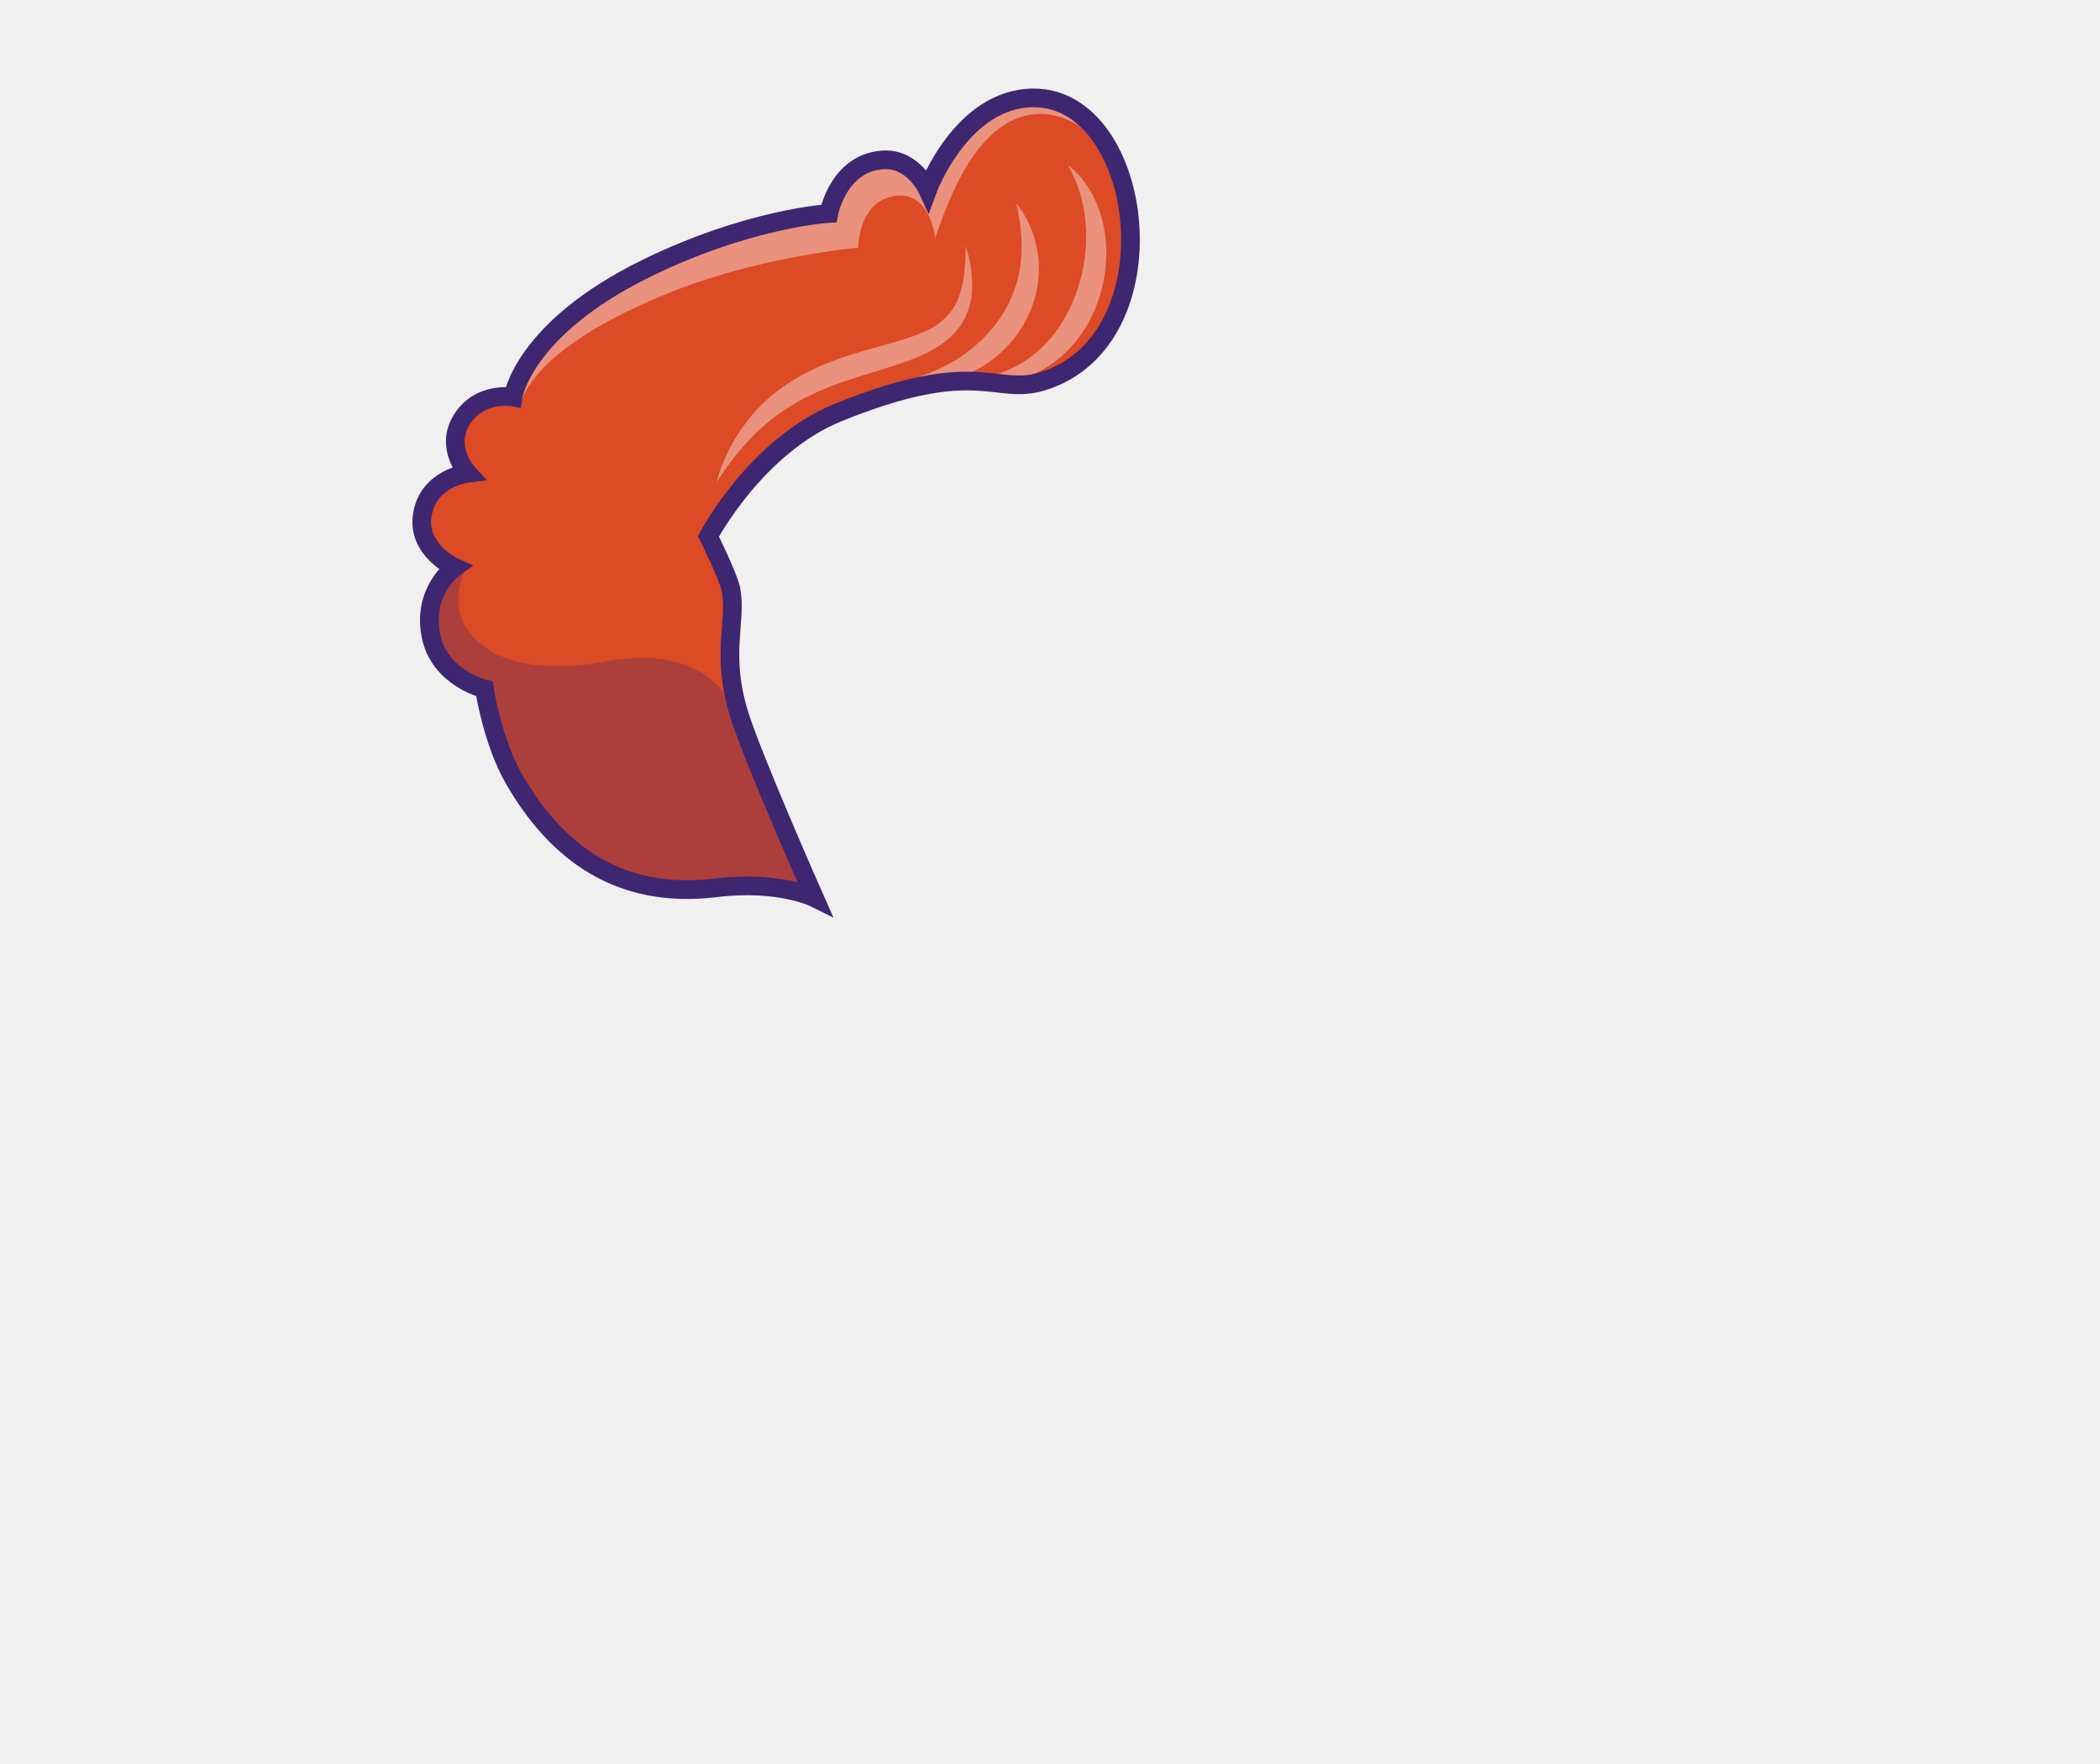
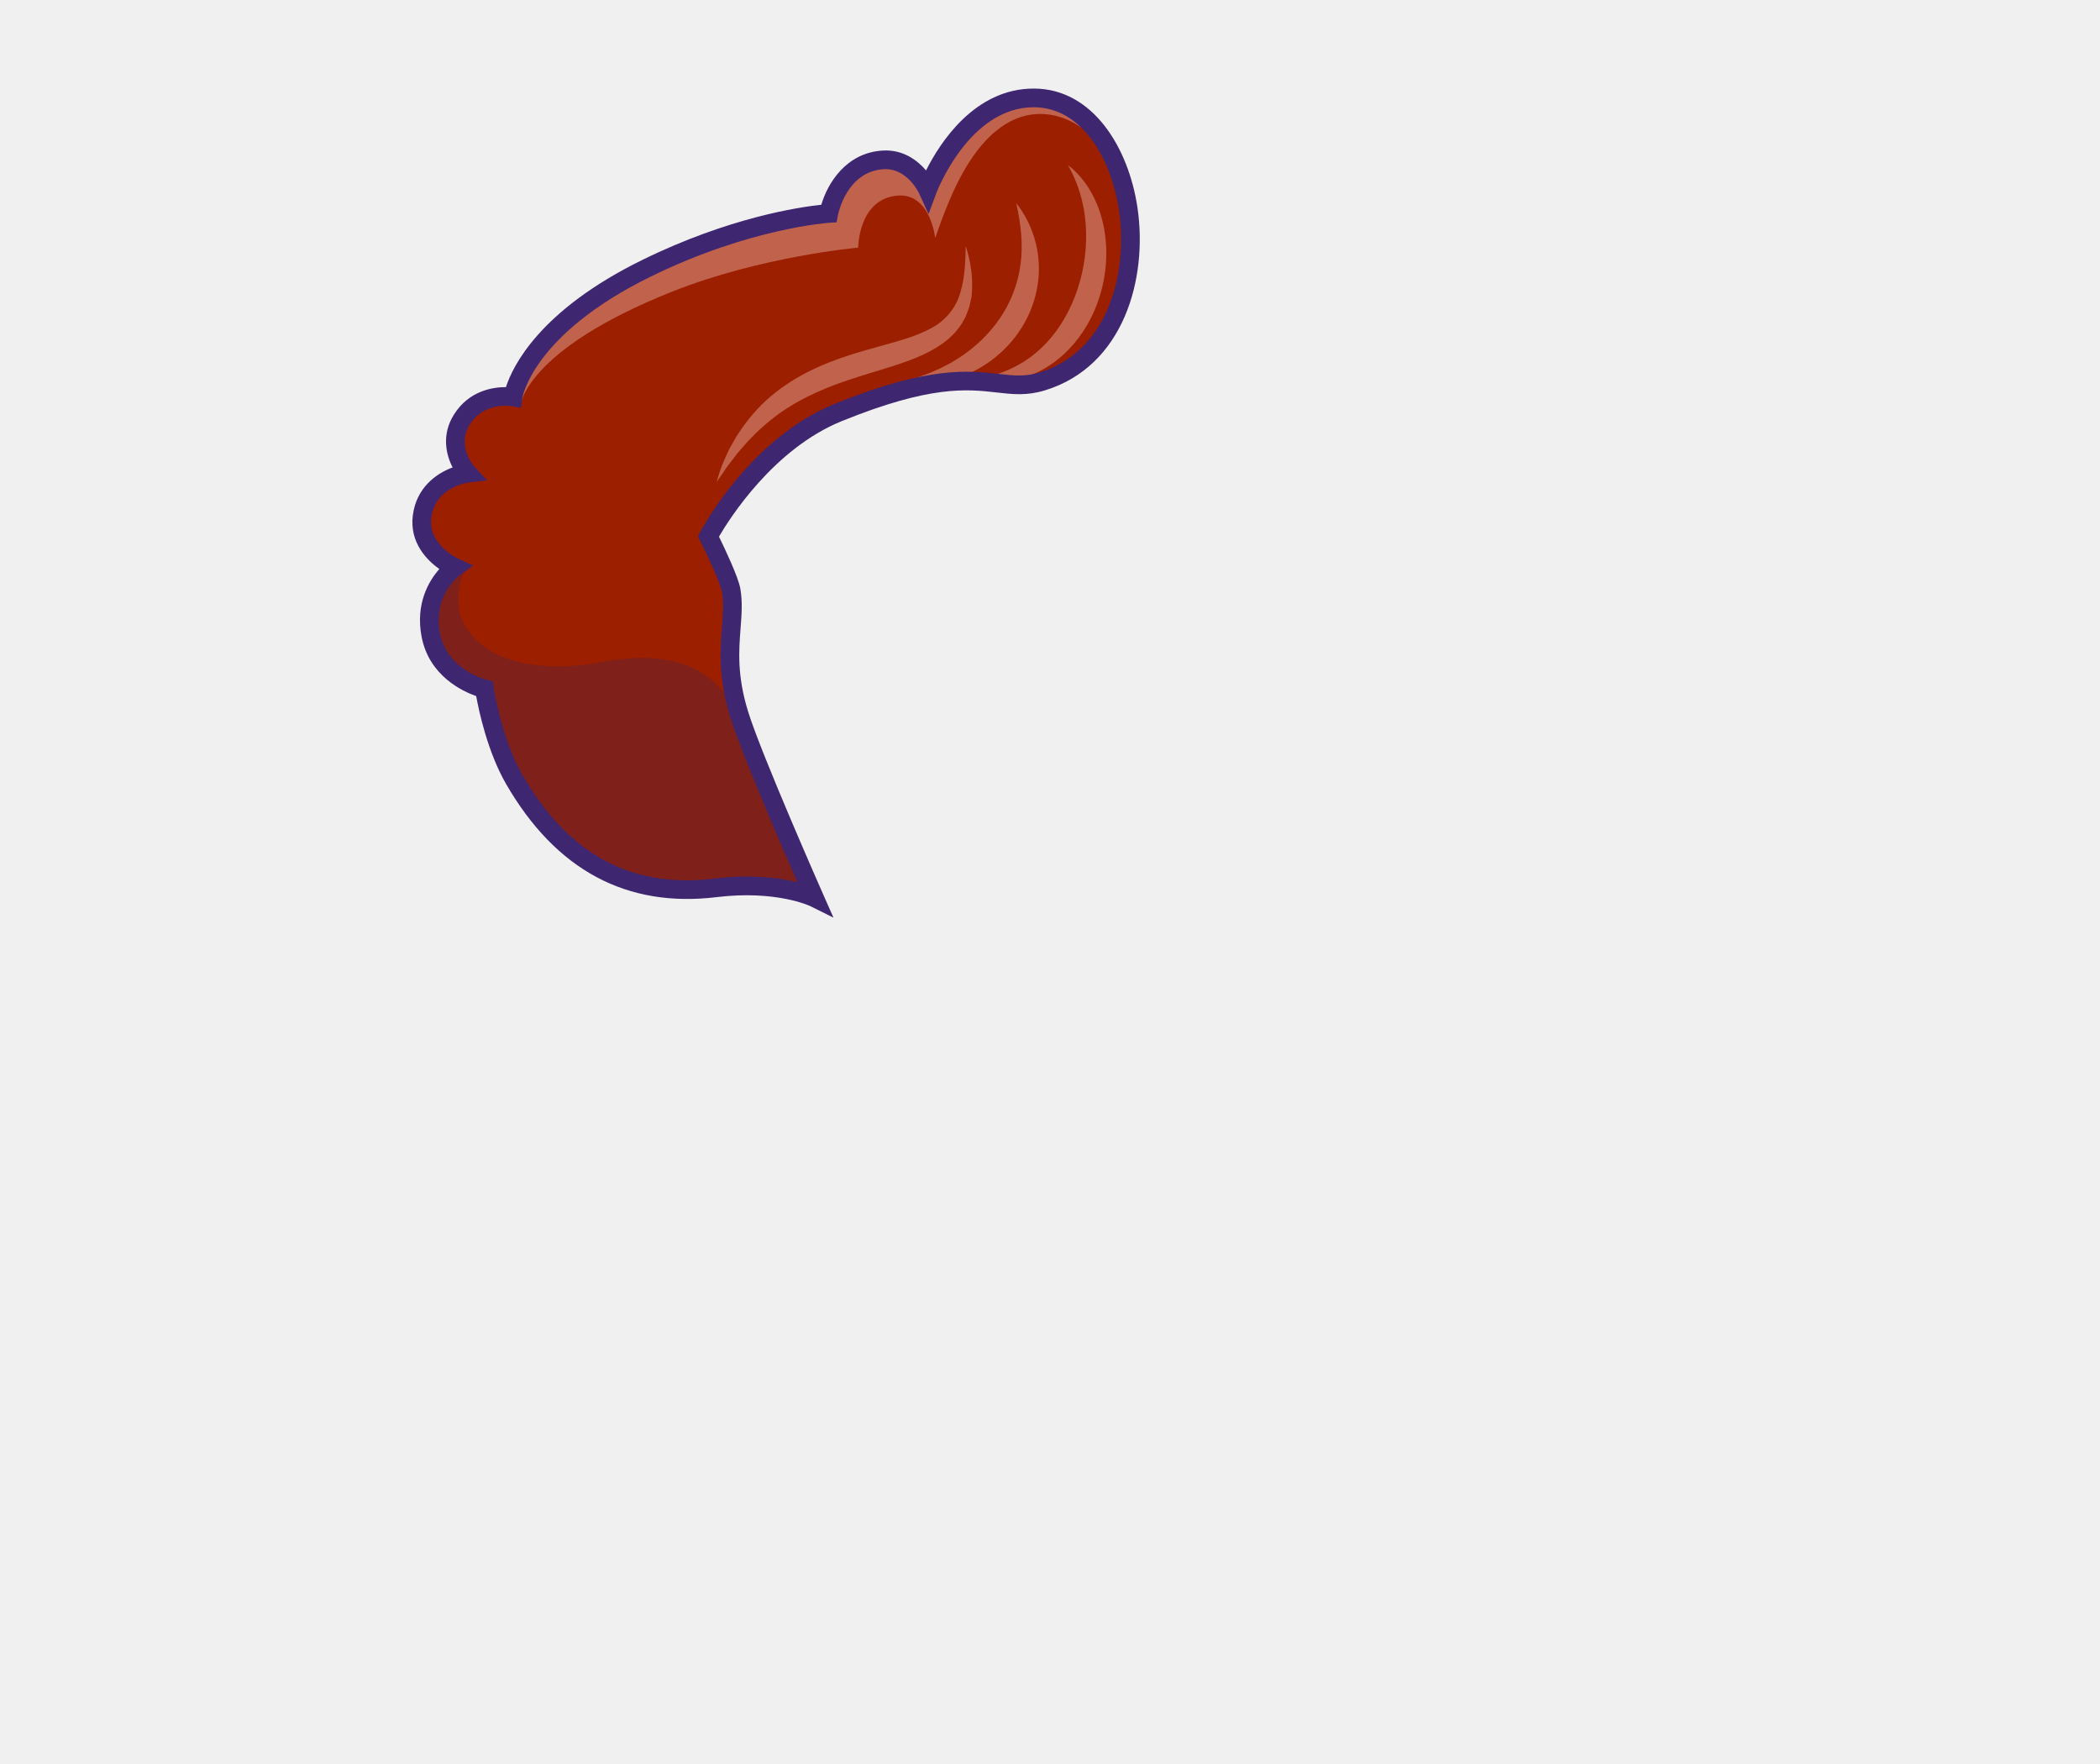
- <svg xmlns="http://www.w3.org/2000/svg" version="1.1" id="Hair" x="0px" y="0px" width="450px" height="378px" viewBox="0 0 450 378" enable-background="new 0 0 450 378" xml:space="preserve">
-   <path fill="#DC4A26" d="M138.532,57.489c21.94-10.759,39.064-11.745,39.064-11.745s2.043-10.979,11.745-11.489  c6.395-0.337,9.447,6.383,9.447,6.383s7.269-19.66,22.723-19.66c24,0,30.383,52.085,1.787,60.766  c-10.14,3.078-13.879-5.447-43.66,6.638c-17.617,7.149-27.83,26.553-27.83,26.553s4.355,8.734,4.851,11.489  c1.247,6.928-2.298,13.787,1.787,26.809c3.006,9.581,16.085,39.149,16.085,39.149s-7.607-3.784-21.191-2.128  c-20.936,2.553-34.298-7.915-43.149-23.234c-4.722-8.173-6.383-19.404-6.383-19.404s-9.702-2.298-11.489-11.489  c-1.868-9.606,5.106-14.553,5.106-14.553s-7.915-3.574-6.979-10.894c1.057-8.262,9.787-9.277,9.787-9.277s-5.039-5.47-1.277-11.489  c3.83-6.128,10.979-4.851,10.979-4.851S111.979,70.511,138.532,57.489z" />
-   <path opacity="0.3" fill="#3E2670" d="M158.532,155.191c3.006,9.581,15.447,35.957,15.447,35.957s-7.607-3.784-21.191-2.128  c-20.936,2.553-34.298-7.915-43.149-23.234c-4.722-8.173-6.383-19.404-6.383-19.404s-9.702-2.298-11.489-11.489  c-1.868-9.606,8.638-14.426,8.638-14.426s-4.732,7.773-0.34,14.298c5.957,8.851,19.878,8.85,28.596,7.149  C142.617,139.191,154.447,142.17,158.532,155.191z" />
-   <path opacity="0.4" fill="#FFFFFF" d="M137.298,57.915c21.94-10.759,39.064-11.745,39.064-11.745s2.043-10.979,11.745-11.489  c6.395-0.337,11.106,6.809,11.106,6.809s8.105-19.149,22.298-19.149c6.468,0,10.213,5.021,10.213,5.021s-14.638-11.745-26.468,11.66  c-2.611,5.165-4.851,12-4.851,12s-1.021-9.702-8.085-9.106c-8.403,0.709-8.426,11.149-8.426,11.149s-20.781,1.825-39.915,9.447  c-31.404,12.511-32.426,24.255-32.426,24.255S110.745,70.936,137.298,57.915z" />
-   <path opacity="0.4" fill="#FFFFFF" d="M228.83,35.362c4.222,3.212,6.868,8.447,7.8,13.831c0.944,5.421,0.33,11.109-1.676,16.282  c-1.994,5.16-5.495,9.89-10.218,12.933c-2.35,1.513-4.975,2.582-7.666,3.073c-2.694,0.469-5.422,0.457-7.984-0.161  c5.184-0.896,9.751-2.921,13.304-6.067c3.571-3.113,6.179-7.175,7.906-11.592c1.717-4.426,2.577-9.226,2.438-14.051  C232.594,44.781,231.434,39.927,228.83,35.362z" />
-   <path opacity="0.4" fill="#FFFFFF" d="M217.766,43.532c2.893,3.641,4.673,8.338,4.838,13.266c0.182,4.923-1.322,9.964-4.115,14.086  c-2.774,4.144-6.767,7.388-11.23,9.324c-4.461,1.93-9.429,2.587-14.004,1.622c4.515-1.131,8.59-2.784,12.17-5.1  c3.572-2.303,6.621-5.231,8.917-8.637c2.295-3.405,3.809-7.296,4.347-11.461C219.258,52.457,218.789,48.075,217.766,43.532z" />
-   <path opacity="0.4" fill="#FFFFFF" d="M206.94,52.689c1.019,3.233,1.614,6.66,1.298,10.246l-0.056,0.673l-0.144,0.667l-0.299,1.343  c-0.112,0.447-0.307,0.875-0.462,1.317c-0.171,0.436-0.31,0.891-0.561,1.295c-0.229,0.414-0.455,0.836-0.698,1.248  c-0.254,0.403-0.57,0.76-0.858,1.143c-0.288,0.386-0.595,0.754-0.945,1.071c-0.337,0.333-0.679,0.667-1.029,0.989  c-2.918,2.409-6.289,3.834-9.524,4.98c-3.256,1.139-6.481,2.034-9.61,3.038c-6.263,1.955-12.194,4.357-17.37,8.126  c-2.563,1.898-4.955,4.076-7.122,6.527l-1.619,1.863c-0.506,0.65-0.978,1.327-1.5,1.98l-0.765,0.995l-0.694,1.044  c-0.483,0.689-0.95,1.391-1.455,2.082c0.526-1.6,0.976-3.27,1.712-4.811c0.338-0.787,0.7-1.566,1.075-2.342l1.265-2.26  c1.822-2.936,4-5.727,6.607-8.115c2.611-2.377,5.582-4.361,8.701-5.974c3.124-1.616,6.397-2.843,9.658-3.879  c3.266-1.025,6.527-1.862,9.659-2.773c3.128-0.913,6.102-1.968,8.587-3.58c2.39-1.657,4.254-4.032,5.05-7.111  C206.757,59.441,206.877,56.079,206.94,52.689z" />
-   <path fill="none" stroke="#3E2670" stroke-width="4" stroke-miterlimit="10" d="M138.532,57.489  c21.94-10.759,39.064-11.745,39.064-11.745s2.043-10.979,11.745-11.489c6.395-0.337,9.447,6.383,9.447,6.383  s7.269-19.66,22.723-19.66c24,0,30.383,52.085,1.787,60.766c-10.14,3.078-13.879-5.447-43.66,6.638  c-17.617,7.149-27.83,26.553-27.83,26.553s4.355,8.734,4.851,11.489c1.247,6.928-2.298,13.787,1.787,26.809  c3.006,9.581,16.085,39.149,16.085,39.149s-7.607-3.784-21.191-2.128c-20.936,2.553-34.298-7.915-43.149-23.234  c-4.722-8.173-6.383-19.404-6.383-19.404s-9.702-2.298-11.489-11.489c-1.868-9.606,5.106-14.553,5.106-14.553  s-7.915-3.574-6.979-10.894c1.057-8.262,9.787-9.277,9.787-9.277s-5.039-5.47-1.277-11.489c3.83-6.128,10.979-4.851,10.979-4.851  S111.979,70.511,138.532,57.489z" />
+ <svg xmlns="http://www.w3.org/2000/svg" width="450" height="378" viewBox="0 0 450 378" fill="none">
+   <path d="M138.532 57.489C160.472 46.73 177.596 45.743 177.596 45.743C177.596 45.743 179.639 34.764 189.341 34.255C195.736 33.917 198.788 40.638 198.788 40.638C198.788 40.638 206.057 20.977 221.511 20.977C245.511 20.977 251.894 73.062 223.298 81.743C213.158 84.822 209.419 76.296 179.638 88.382C162.021 95.531 151.808 114.935 151.808 114.935C151.808 114.935 156.163 123.669 156.659 126.424C157.906 133.352 154.361 140.211 158.446 153.233C161.452 162.814 174.531 192.382 174.531 192.382C174.531 192.382 166.924 188.598 153.34 190.254C132.404 192.807 119.042 182.339 110.191 167.02C105.469 158.847 103.808 147.616 103.808 147.616C103.808 147.616 94.106 145.318 92.319 136.127C90.451 126.521 97.425 121.574 97.425 121.574C97.425 121.574 89.51 118 90.446 110.68C91.503 102.418 100.233 101.403 100.233 101.403C100.233 101.403 95.194 95.933 98.956 89.913C102.786 83.785 109.935 85.062 109.935 85.062C109.935 85.062 111.979 70.51 138.532 57.489Z" fill="#9C1F00" />
+   <path opacity="0.4" d="M158.532 155.191C161.538 164.772 173.979 191.148 173.979 191.148C173.979 191.148 166.372 187.364 152.788 189.02C131.852 191.573 118.49 181.105 109.639 165.786C104.917 157.613 103.256 146.382 103.256 146.382C103.256 146.382 93.554 144.084 91.767 134.893C89.899 125.287 100.405 120.467 100.405 120.467C100.405 120.467 95.673 128.24 100.065 134.765C106.022 143.616 119.943 143.615 128.661 141.914C142.617 139.191 154.447 142.17 158.532 155.191Z" fill="#36245C" fill-opacity="0.73" />
+   <path opacity="0.6" d="M137.298 57.915C159.238 47.156 176.362 46.17 176.362 46.17C176.362 46.17 178.405 35.191 188.107 34.681C194.502 34.344 199.213 41.49 199.213 41.49C199.213 41.49 207.318 22.341 221.511 22.341C227.979 22.341 231.724 27.362 231.724 27.362C231.724 27.362 217.086 15.617 205.256 39.022C202.645 44.187 200.405 51.022 200.405 51.022C200.405 51.022 199.384 41.32 192.32 41.916C183.917 42.625 183.894 53.065 183.894 53.065C183.894 53.065 163.113 54.89 143.979 62.512C112.575 75.023 111.553 86.767 111.553 86.767C111.553 86.767 110.745 70.936 137.298 57.915Z" fill="#DA907E" />
+   <path opacity="0.6" d="M228.83 35.362C233.052 38.574 235.698 43.809 236.63 49.193C237.574 54.614 236.96 60.302 234.954 65.475C232.96 70.635 229.459 75.365 224.736 78.408C222.386 79.921 219.761 80.99 217.07 81.481C214.376 81.95 211.648 81.938 209.086 81.32C214.27 80.424 218.837 78.399 222.39 75.253C225.961 72.14 228.569 68.078 230.296 63.661C232.013 59.235 232.873 54.435 232.734 49.61C232.594 44.781 231.434 39.927 228.83 35.362Z" fill="#DA907E" />
+   <path opacity="0.6" d="M217.766 43.532C220.659 47.173 222.439 51.87 222.604 56.798C222.786 61.721 221.282 66.762 218.489 70.884C215.715 75.028 211.722 78.272 207.259 80.208C202.798 82.138 197.83 82.795 193.255 81.83C197.77 80.699 201.845 79.046 205.425 76.73C208.997 74.427 212.046 71.499 214.342 68.093C216.637 64.688 218.151 60.797 218.689 56.632C219.258 52.457 218.789 48.075 217.766 43.532Z" fill="#DA907E" />
+   <path opacity="0.6" d="M206.94 52.69C207.959 55.922 208.554 59.349 208.238 62.935L208.182 63.608L208.038 64.275L207.739 65.618C207.627 66.066 207.432 66.493 207.277 66.936C207.106 67.371 206.967 67.826 206.716 68.231C206.487 68.644 206.261 69.067 206.018 69.478C205.764 69.882 205.448 70.239 205.16 70.621C204.872 71.007 204.565 71.376 204.215 71.692C203.878 72.025 203.536 72.359 203.186 72.681C200.268 75.091 196.897 76.516 193.662 77.662C190.406 78.8 187.181 79.695 184.052 80.7C177.789 82.654 171.858 85.056 166.682 88.826C164.119 90.724 161.727 92.901 159.56 95.353L157.941 97.216C157.435 97.865 156.963 98.543 156.441 99.195L155.676 100.19L154.982 101.234C154.499 101.923 154.032 102.625 153.527 103.316C154.053 101.716 154.503 100.046 155.239 98.505C155.577 97.719 155.939 96.939 156.314 96.163L157.579 93.903C159.401 90.968 161.579 88.177 164.186 85.788C166.797 83.412 169.768 81.427 172.887 79.814C176.011 78.198 179.284 76.972 182.545 75.936C185.811 74.91 189.072 74.073 192.204 73.162C195.332 72.249 198.306 71.195 200.791 69.582C203.181 67.925 205.045 65.55 205.841 62.471C206.757 59.441 206.877 56.08 206.94 52.69Z" fill="#DA907E" />
+   <path d="M178.603 196.642L173.642 194.174C173.577 194.142 166.312 190.69 153.583 192.24C134.286 194.593 119.106 186.446 108.46 168.022C104.491 161.153 102.629 152.397 102.042 149.166C99.066 148.123 91.969 144.803 90.356 136.509C88.959 129.326 91.923 124.449 94.141 121.935C91.478 120.037 87.716 116.265 88.463 110.427C89.218 104.522 93.444 101.469 96.989 100.165C95.509 97.29 94.635 93.058 97.262 88.855C100.502 83.669 105.688 82.948 108.417 82.951C109.868 78.444 115.647 66.484 137.652 55.693C156.258 46.569 171.315 44.367 175.993 43.877C177.317 39.367 181.264 32.678 189.236 32.258C193.571 32.025 196.606 34.38 198.439 36.52C201.43 30.561 208.87 18.977 221.511 18.977C234.251 18.977 241.855 31.776 243.738 44.461C246.007 59.746 240.76 78.534 223.88 83.657C220.003 84.835 217.024 84.495 213.577 84.102C207.293 83.385 199.473 82.492 180.391 90.234C165.73 96.184 156.265 111.219 154.069 114.997C155.267 117.452 158.183 123.593 158.629 126.071C159.138 128.9 158.924 131.668 158.697 134.599C158.326 139.391 157.905 144.824 160.356 152.635C163.294 162 176.231 191.279 176.362 191.574L178.603 196.642ZM160.083 187.834C164.682 187.834 168.315 188.428 170.892 189.065C167.176 180.556 158.897 161.348 156.539 153.832C153.857 145.284 154.329 139.188 154.708 134.29C154.923 131.507 155.11 129.103 154.691 126.78C154.367 124.979 151.653 119.107 150.018 115.828L149.561 114.911L150.038 114.004C150.469 113.186 160.799 93.868 178.886 86.528C198.913 78.401 207.649 79.398 214.029 80.127C217.16 80.484 219.632 80.766 222.717 79.831C237.329 75.394 241.806 58.691 239.78 45.048C238.149 34.063 231.868 22.979 221.51 22.979C207.649 22.979 200.73 41.15 200.661 41.334L198.971 45.877L196.965 41.465C196.864 41.248 194.371 36.017 189.444 36.252C181.462 36.672 179.633 45.73 179.56 46.114L179.267 47.642L177.711 47.739C177.544 47.749 160.685 48.852 139.411 59.283C114.103 71.695 111.934 85.206 111.915 85.341L111.626 87.397L109.583 87.031C109.354 86.993 103.695 86.105 100.652 90.974C97.732 95.645 101.663 100.005 101.703 100.048L104.364 102.936L100.463 103.39C100.177 103.426 93.269 104.363 92.429 110.933C91.696 116.668 97.985 119.63 98.253 119.753L101.398 121.199L98.581 123.204C98.349 123.373 92.695 127.587 94.281 135.744C95.804 143.578 104.183 145.649 104.268 145.669L105.586 145.982L105.785 147.323C105.801 147.431 107.452 158.285 111.921 166.02C121.825 183.162 135.294 190.439 153.096 188.269C155.626 187.961 157.958 187.834 160.083 187.834Z" fill="#3E2670" />
</svg>
